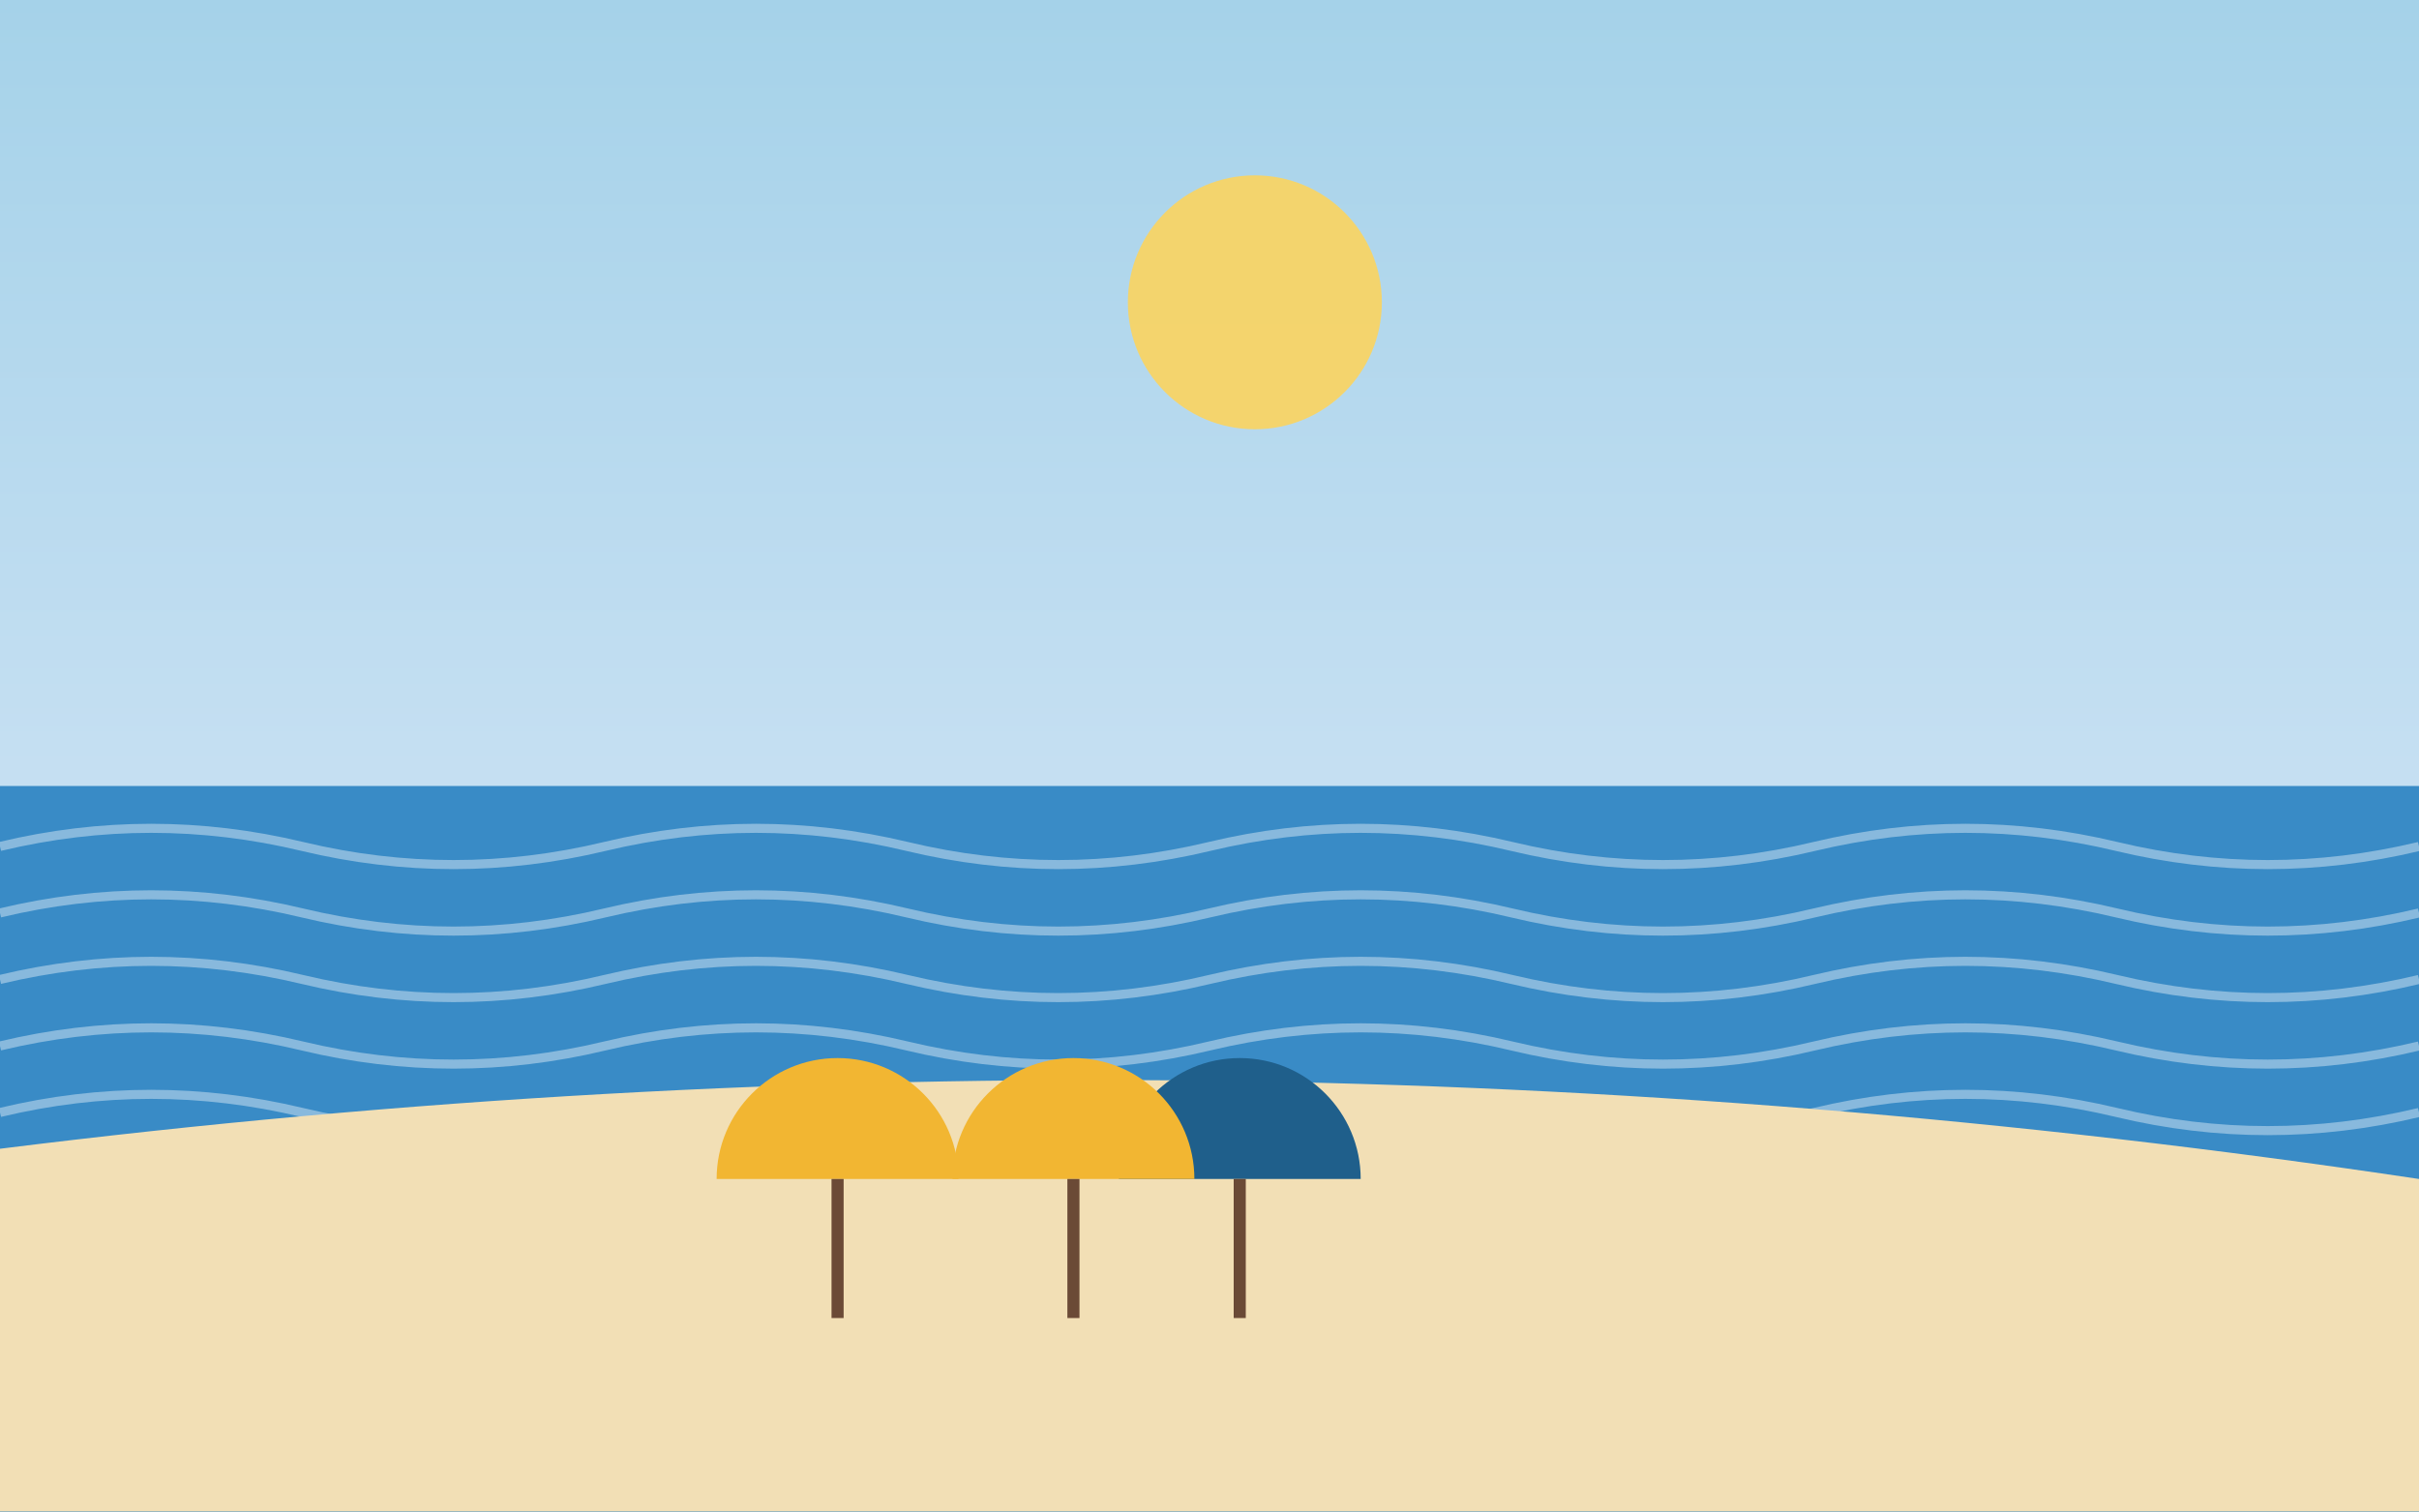
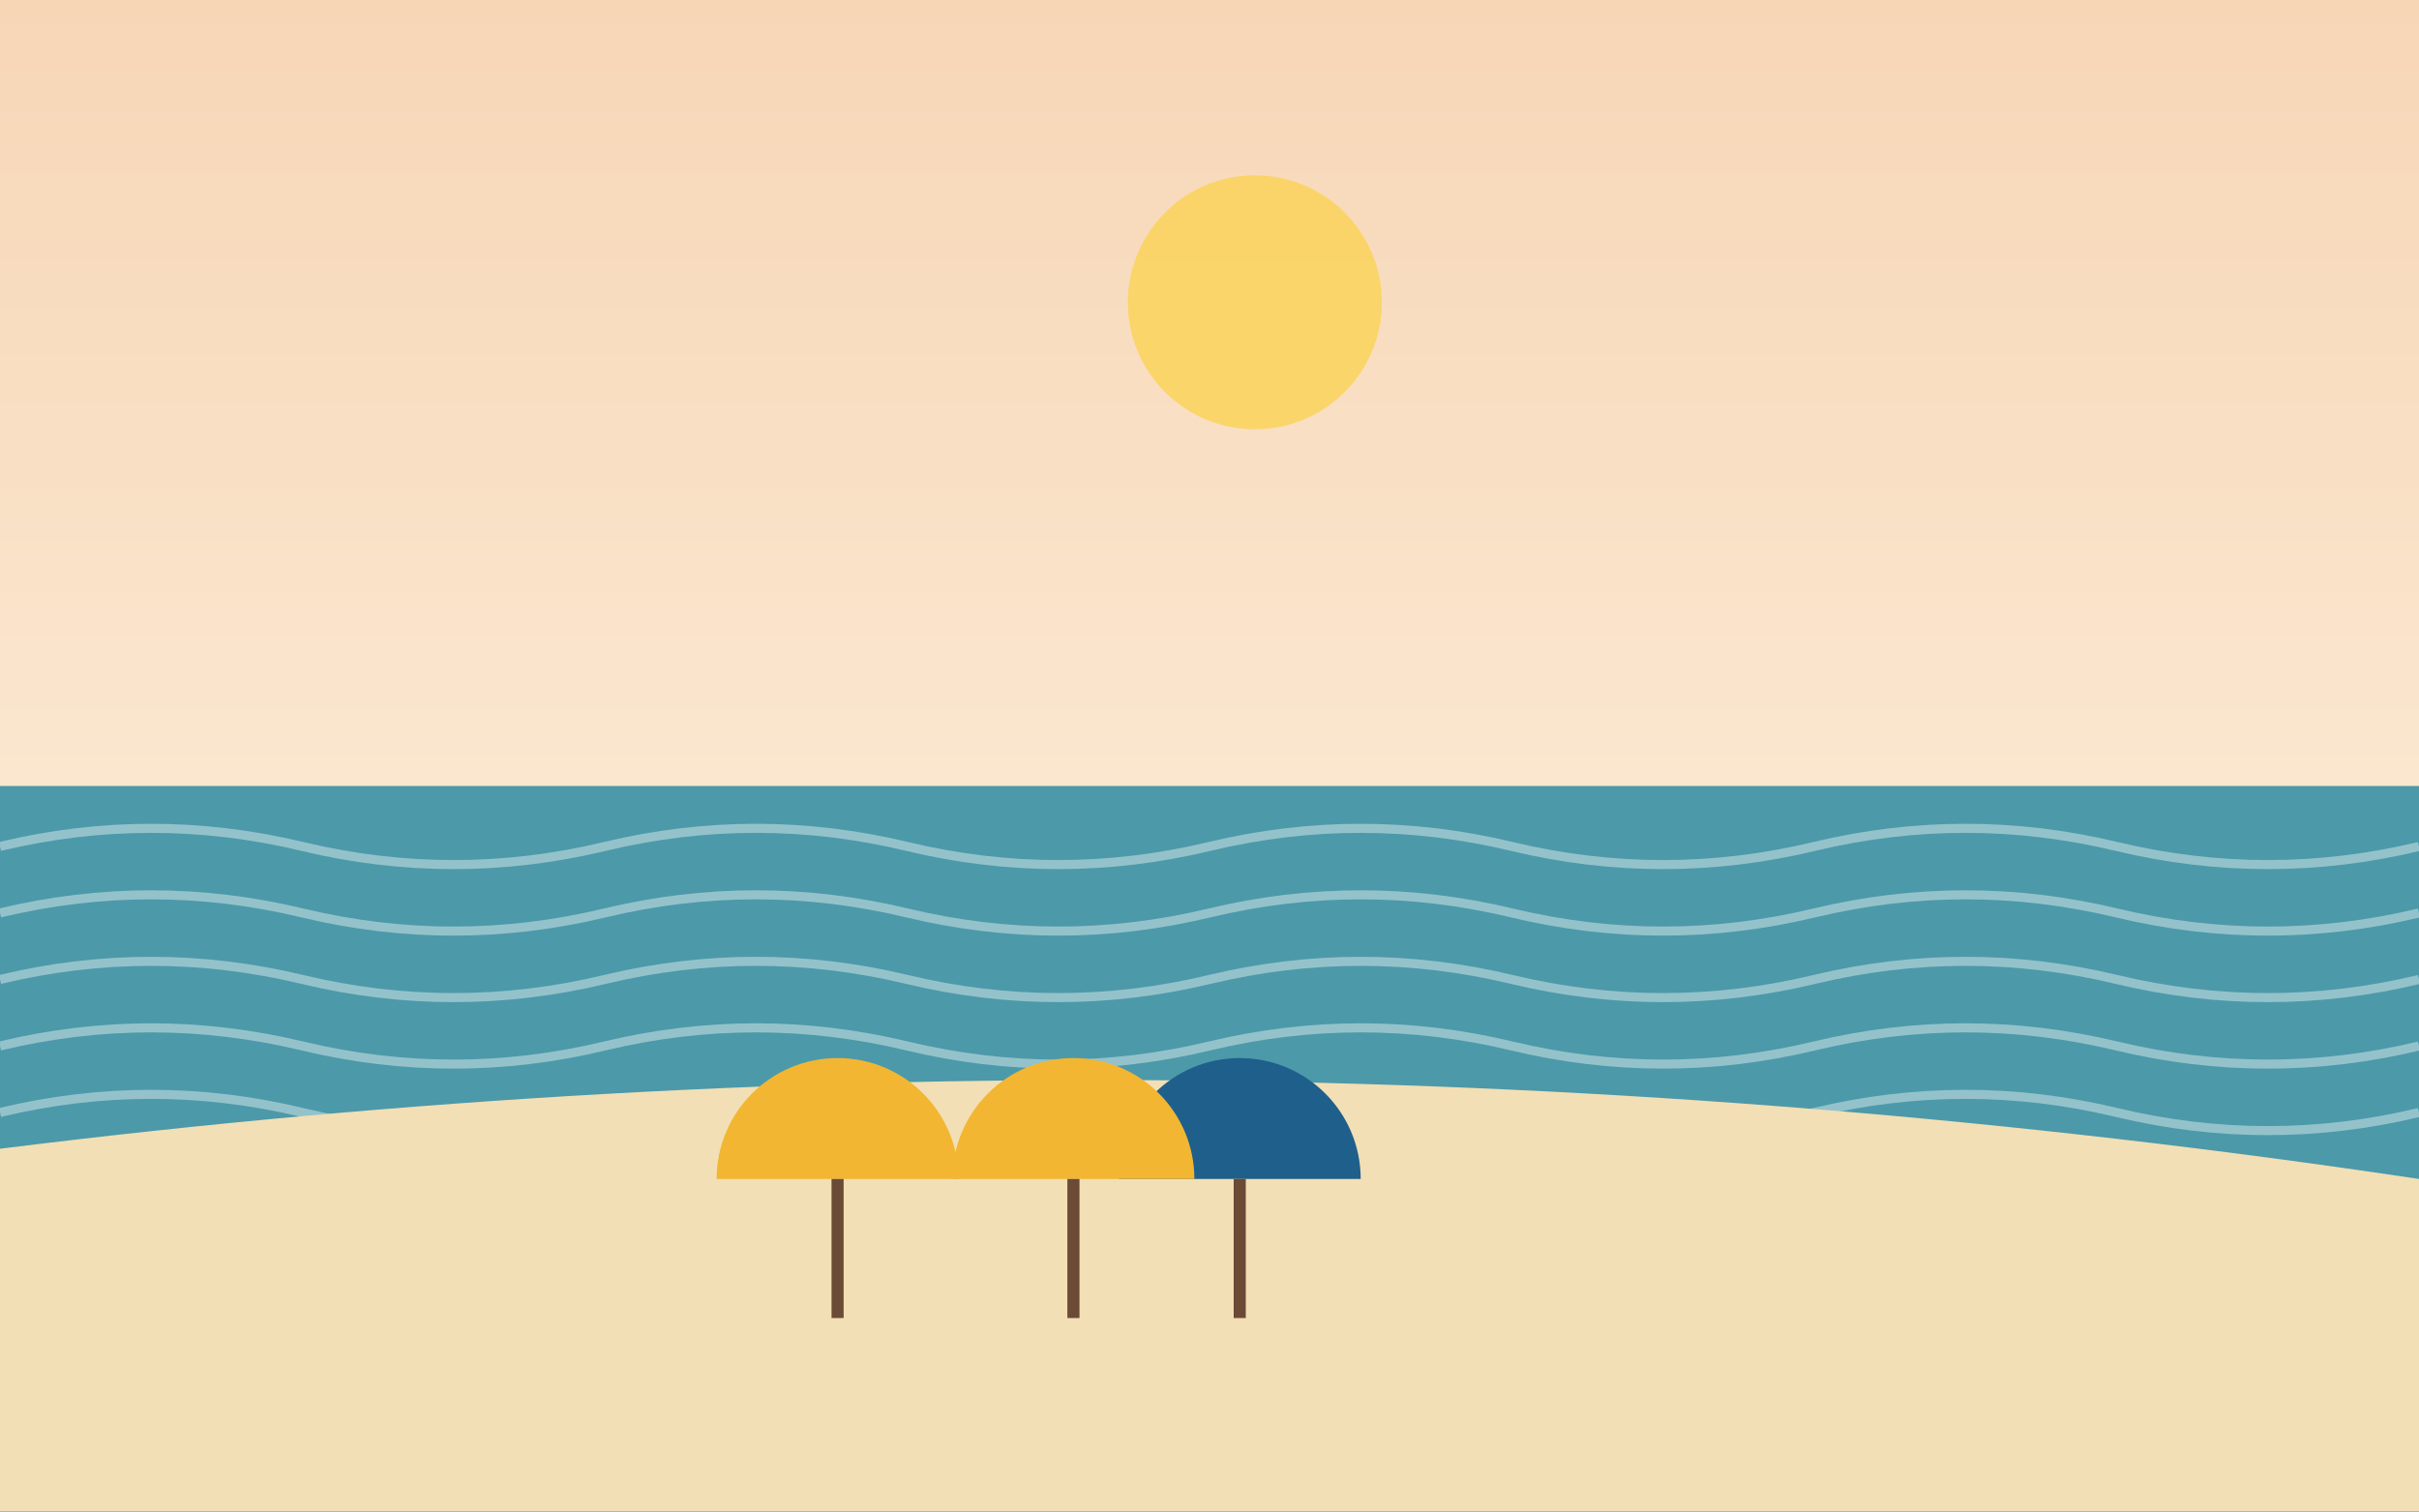
<svg xmlns="http://www.w3.org/2000/svg" viewBox="0 0 800 500" role="img" aria-label="Illustration of Ventnor City, NJ">
  <defs>
    <linearGradient id="s" x1="0" y1="0" x2="0" y2="1">
-       <stop offset="0" stop-color="hsl(200,60%,78%)" />
-       <stop offset="1" stop-color="hsl(220,75%,94%)" />
+       <stop offset="0" stop-color="hsl(30,80%,84%)" />
+       <stop offset="1" stop-color="hsl(40,95%,95%)" />
    </linearGradient>
  </defs>
  <rect width="800" height="500" fill="url(#s)" />
  <circle cx="415" cy="100" r="42" fill="#fbd45f" opacity=".9" />
-   <rect y="260" width="800" height="260" fill="hsl(205,55%,50%)" />
+   <rect y="260" width="800" height="260" fill="hsl(190,38%,48%)" />
  <path d="M0 280 q50 -12 100 0 t100 0 t100 0 t100 0 t100 0 t100 0 t100 0 t100 0" fill="none" stroke="#fff" stroke-opacity=".4" stroke-width="3" />
  <path d="M0 302 q50 -12 100 0 t100 0 t100 0 t100 0 t100 0 t100 0 t100 0 t100 0" fill="none" stroke="#fff" stroke-opacity=".4" stroke-width="3" />
  <path d="M0 324 q50 -12 100 0 t100 0 t100 0 t100 0 t100 0 t100 0 t100 0 t100 0" fill="none" stroke="#fff" stroke-opacity=".4" stroke-width="3" />
  <path d="M0 346 q50 -12 100 0 t100 0 t100 0 t100 0 t100 0 t100 0 t100 0 t100 0" fill="none" stroke="#fff" stroke-opacity=".4" stroke-width="3" />
  <path d="M0 368 q50 -12 100 0 t100 0 t100 0 t100 0 t100 0 t100 0 t100 0 t100 0" fill="none" stroke="#fff" stroke-opacity=".4" stroke-width="3" />
  <path d="M0 380 Q400 330 800 390 V500 H0Z" fill="#f2dfb5" />
  <path d="M370 390 A40 40 0 0 1 450 390Z" fill="#1f5f8b" />
  <rect x="408" y="390" width="4" height="46" fill="#6b4a36" />
  <path d="M237 390 A40 40 0 0 1 317 390Z" fill="#f2b632" />
  <rect x="275" y="390" width="4" height="46" fill="#6b4a36" />
  <path d="M315 390 A40 40 0 0 1 395 390Z" fill="#f2b632" />
  <rect x="353" y="390" width="4" height="46" fill="#6b4a36" />
</svg>
